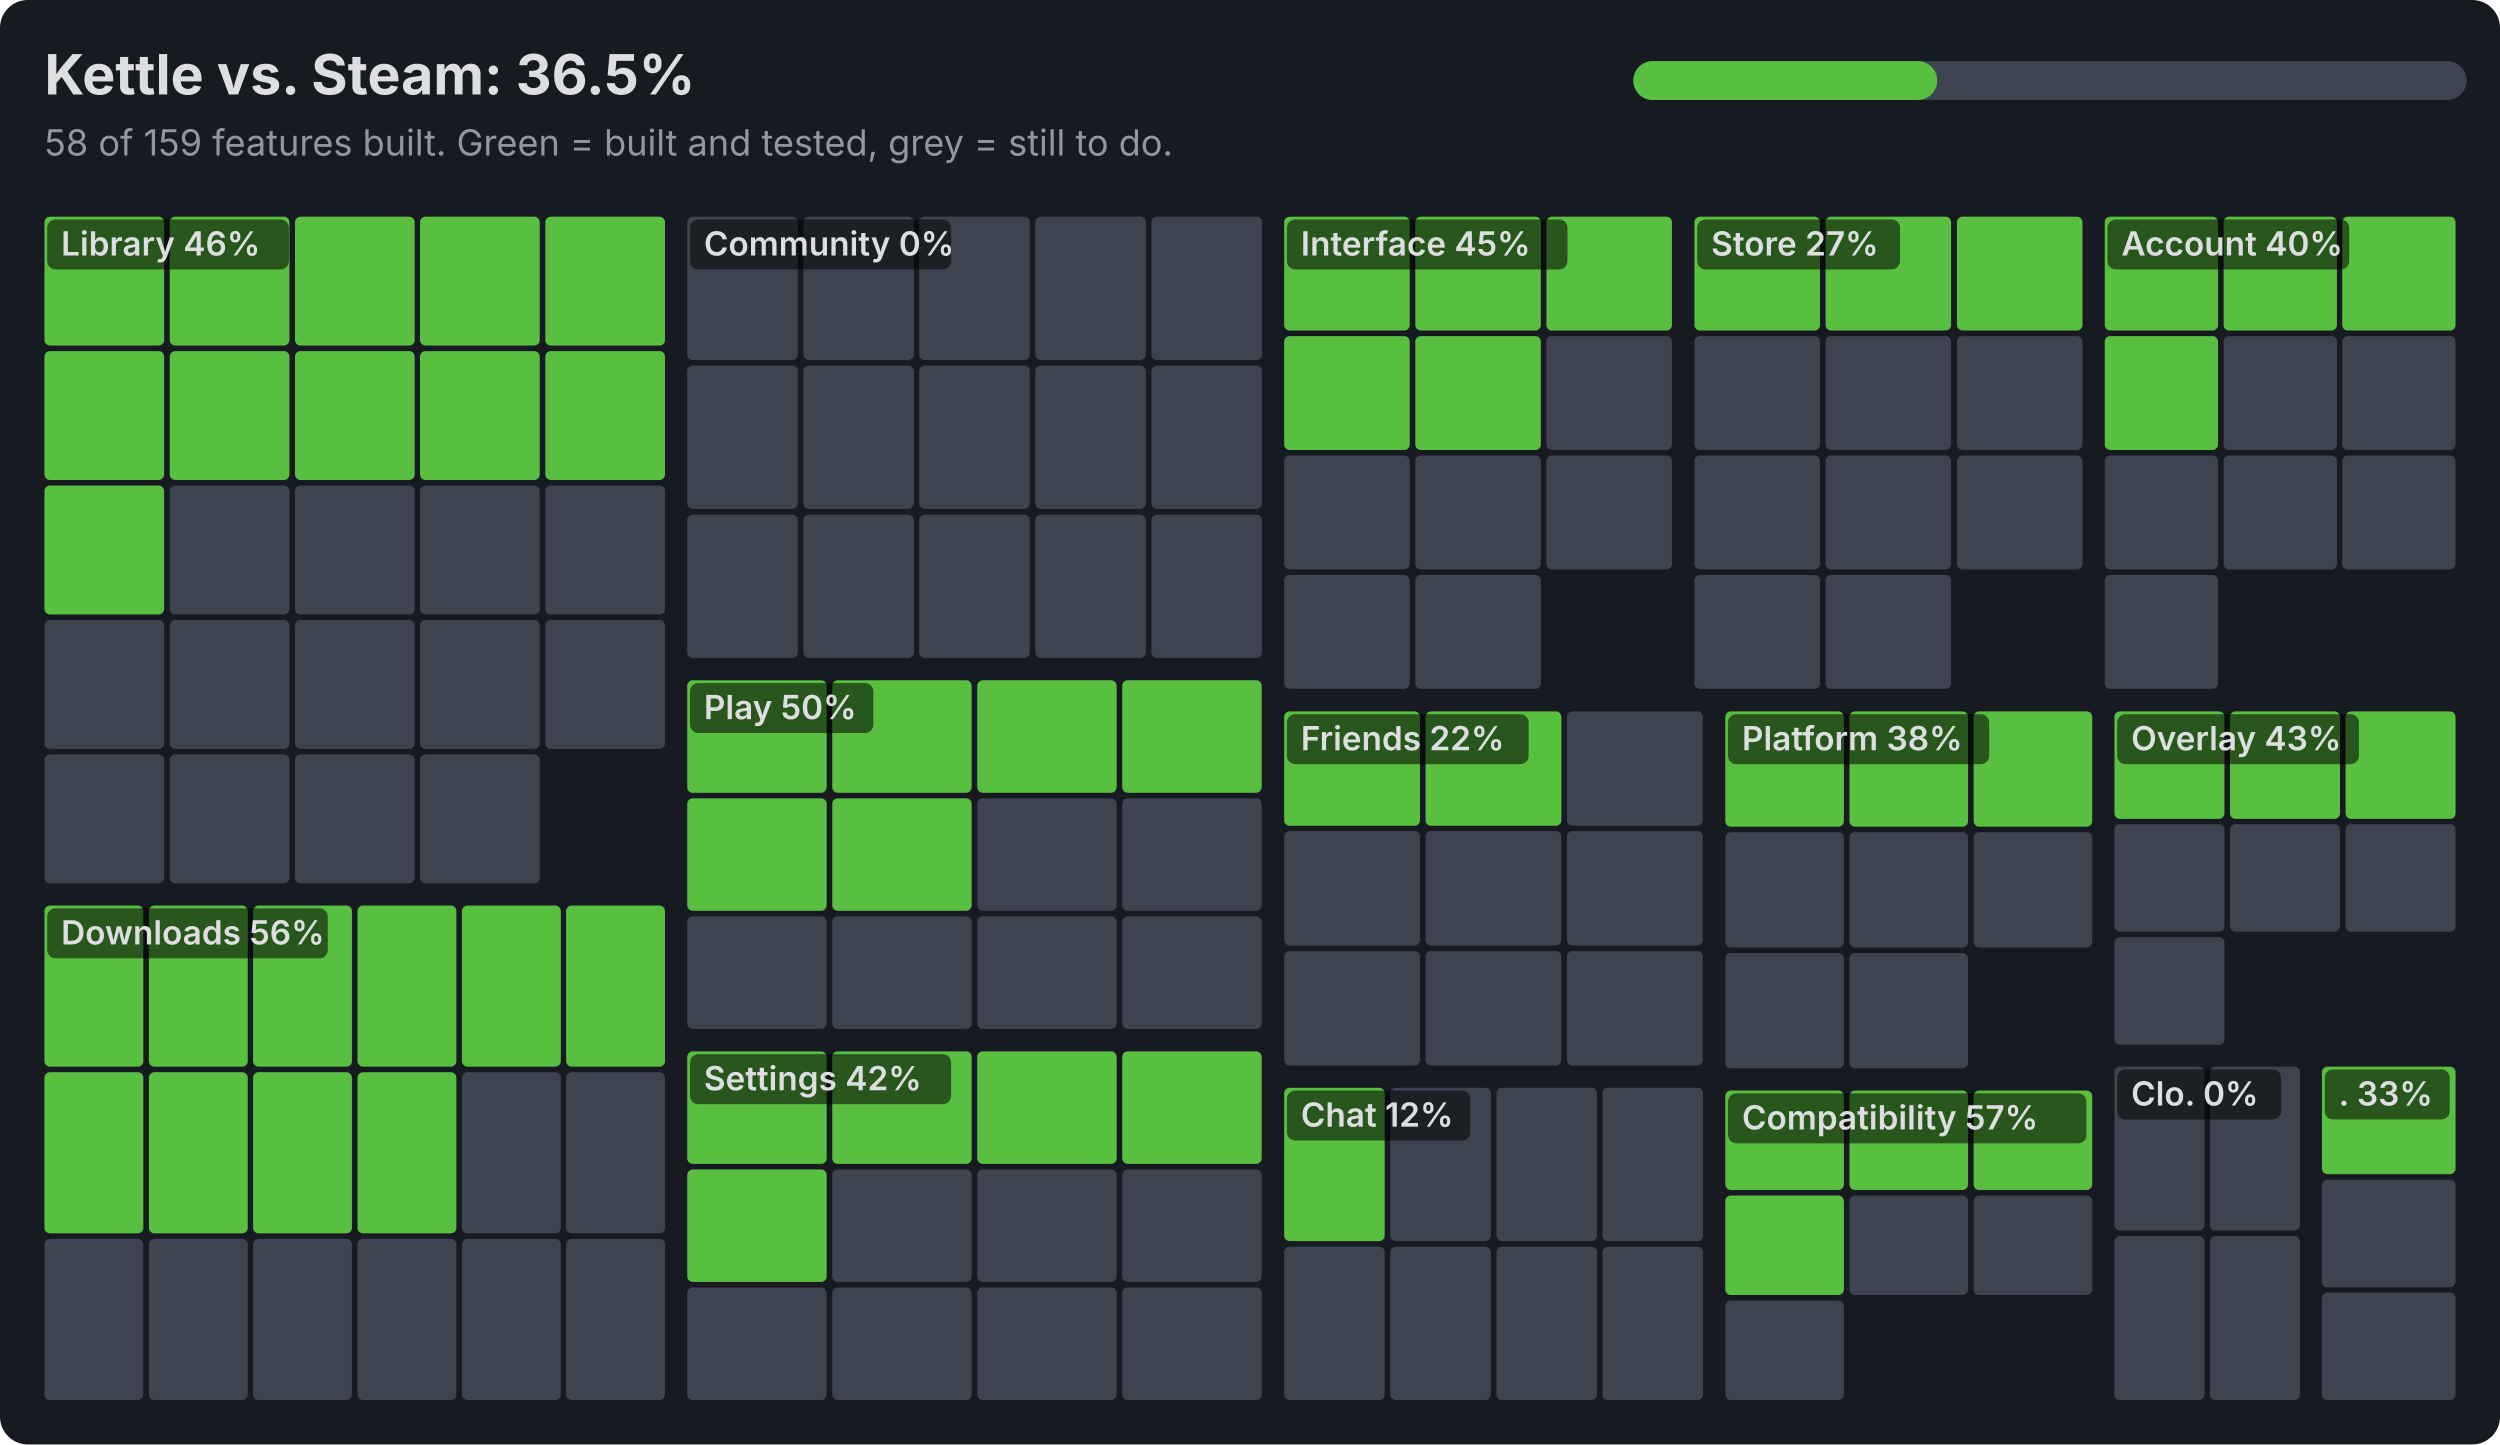
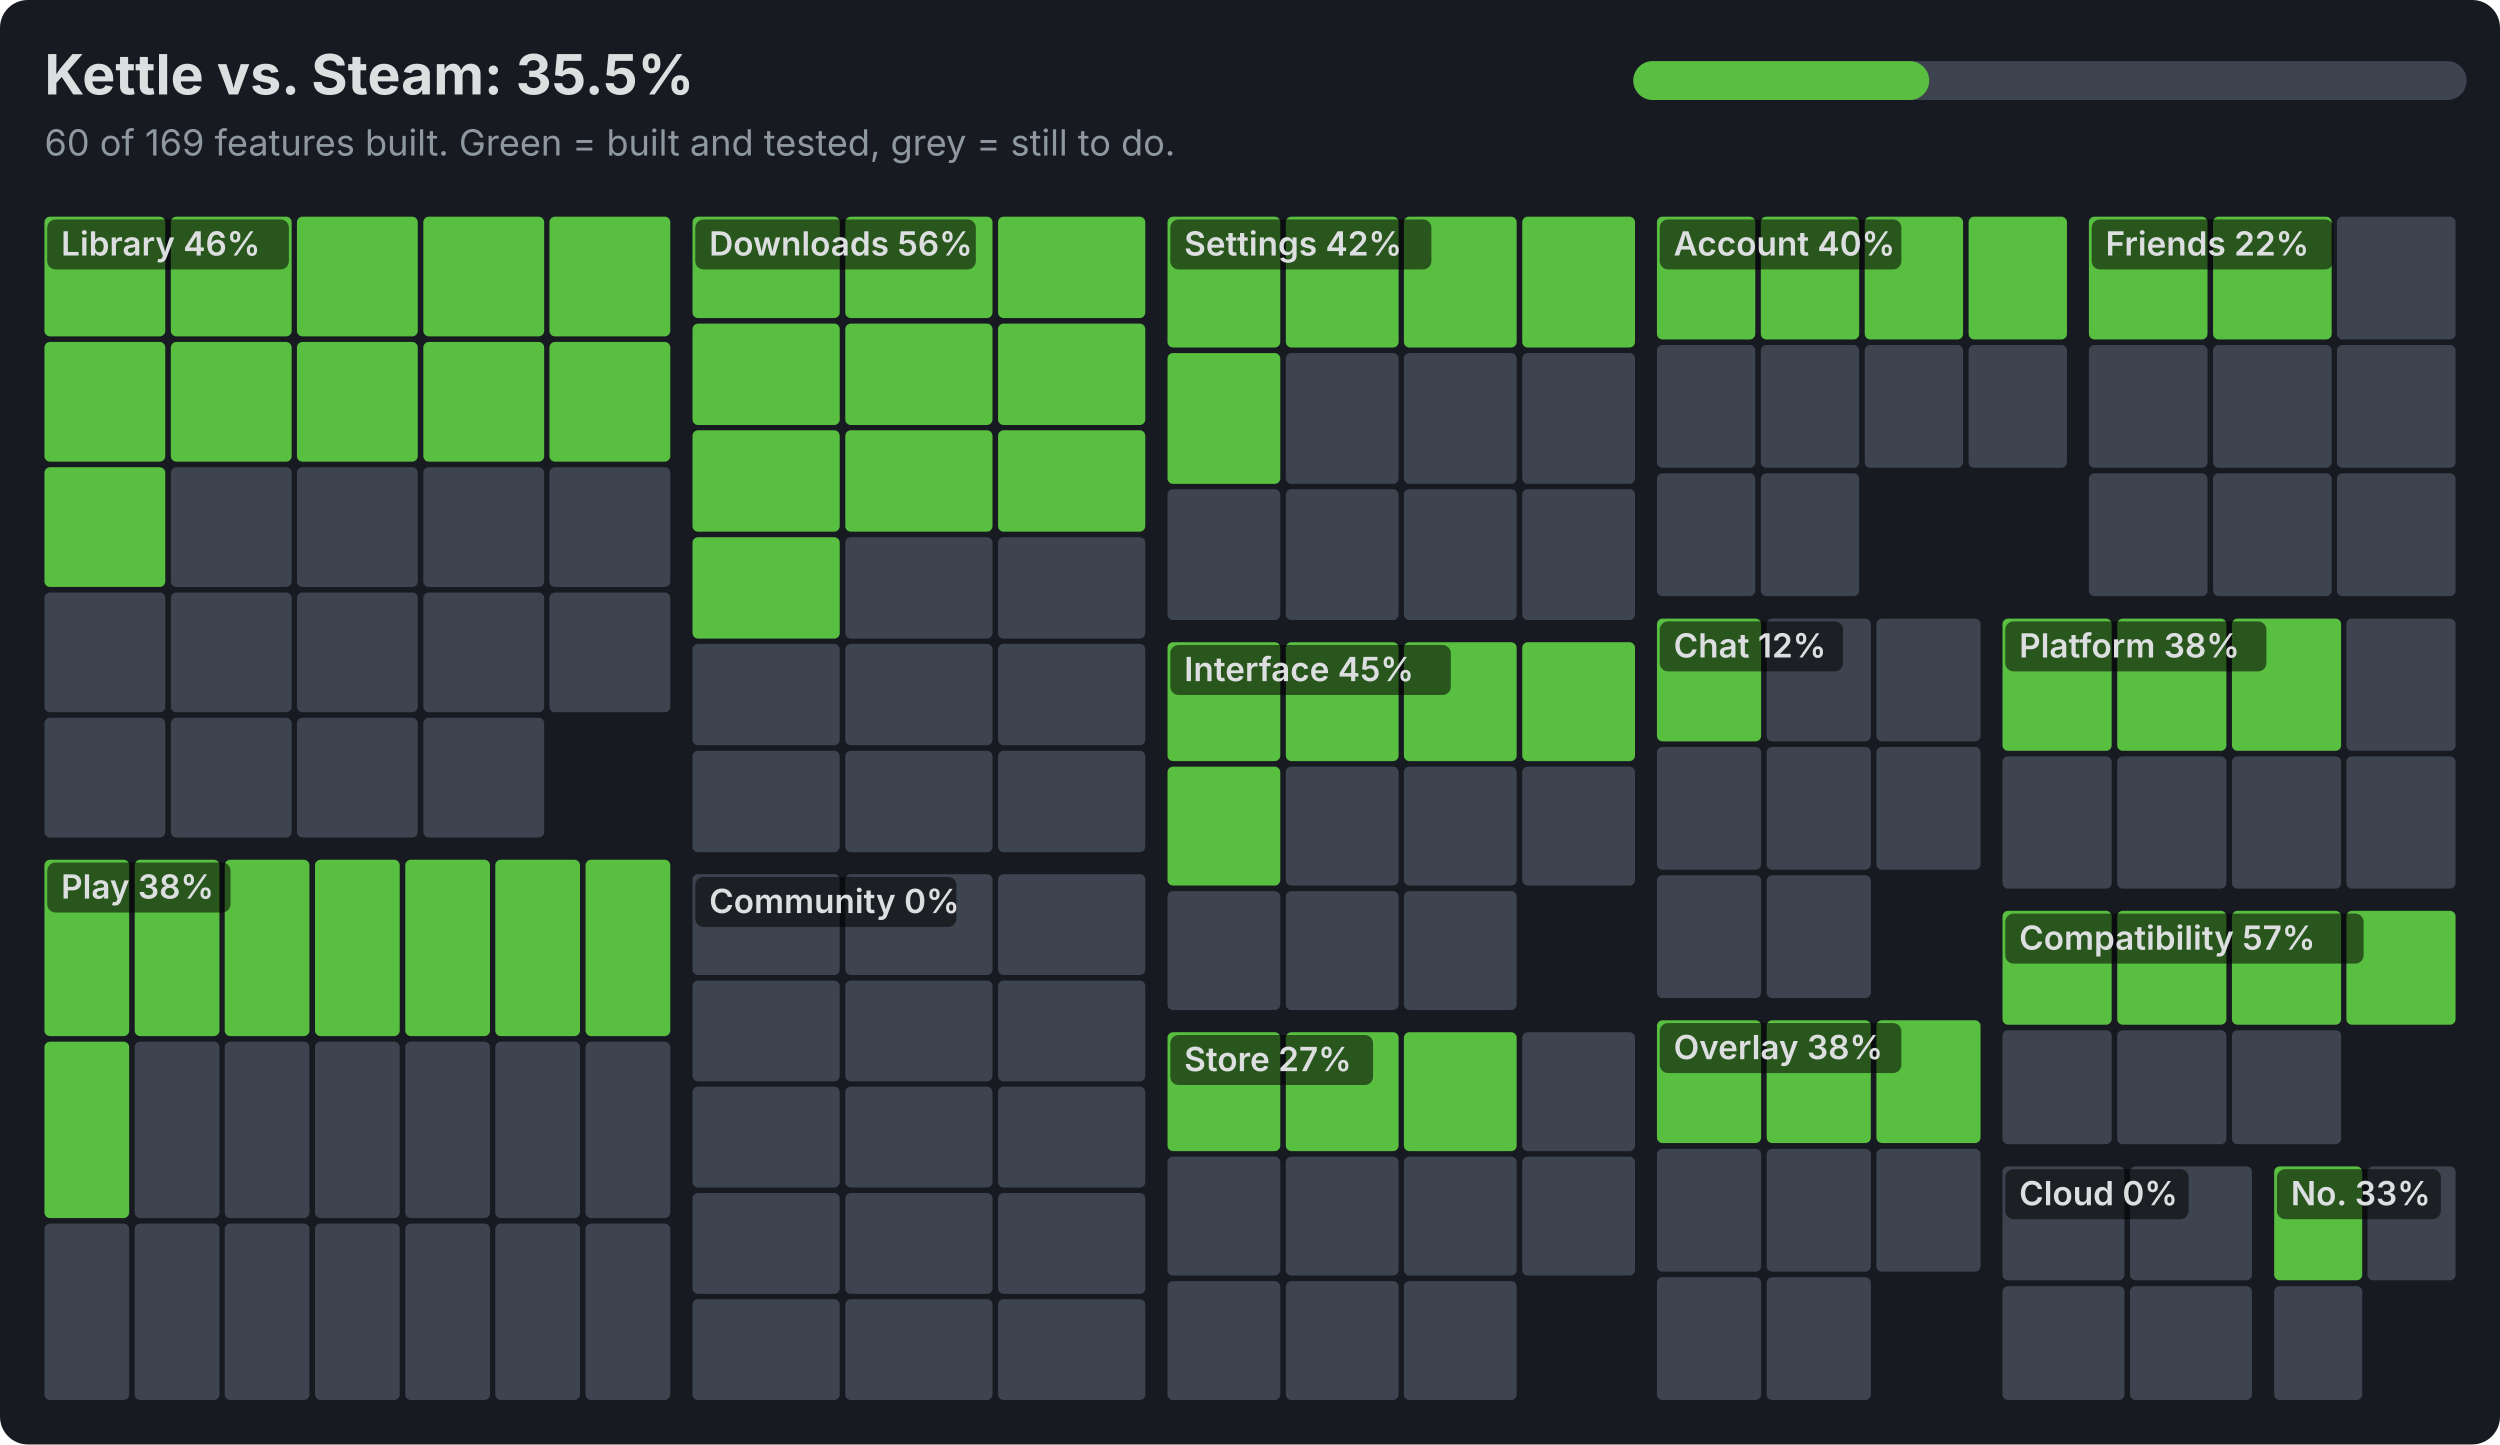
<svg xmlns="http://www.w3.org/2000/svg" width="900" height="520" viewBox="0 0 900 520" font-family="Inter, Segoe UI, sans-serif">
  <rect width="900" height="520" rx="10" fill="#171a21" />
-   <text x="16" y="34" font-size="20" font-weight="700" fill="#dcdedf">Kettle vs. Steam: 36.5%</text>
-   <text x="16" y="56" font-size="13" fill="#8f98a0">58 of 159 features built. Green = built and tested, grey = still to do.</text>
+   <text x="16" y="34" font-size="20" font-weight="700" fill="#dcdedf">Kettle vs. Steam: 35.5%</text>
+   <text x="16" y="56" font-size="13" fill="#8f98a0">60 of 169 features built. Green = built and tested, grey = still to do.</text>
  <rect x="588" y="22" width="300" height="14" rx="7" fill="#3d4450" />
-   <rect x="588" y="22" width="109.4" height="14" rx="7" fill="#59bf40" />
-   <rect x="16.0" y="78.0" width="43.1" height="46.4" rx="2" fill="#59bf40" />
-   <rect x="61.1" y="78.0" width="43.1" height="46.4" rx="2" fill="#59bf40" />
-   <rect x="106.2" y="78.0" width="43.1" height="46.4" rx="2" fill="#59bf40" />
-   <rect x="151.2" y="78.0" width="43.1" height="46.4" rx="2" fill="#59bf40" />
-   <rect x="196.3" y="78.0" width="43.1" height="46.4" rx="2" fill="#59bf40" />
-   <rect x="16.0" y="126.4" width="43.1" height="46.4" rx="2" fill="#59bf40" />
-   <rect x="61.1" y="126.4" width="43.1" height="46.4" rx="2" fill="#59bf40" />
-   <rect x="106.2" y="126.4" width="43.1" height="46.4" rx="2" fill="#59bf40" />
-   <rect x="151.2" y="126.4" width="43.1" height="46.4" rx="2" fill="#59bf40" />
-   <rect x="196.3" y="126.4" width="43.1" height="46.4" rx="2" fill="#59bf40" />
-   <rect x="16.0" y="174.8" width="43.1" height="46.4" rx="2" fill="#59bf40" />
-   <rect x="61.1" y="174.8" width="43.1" height="46.4" rx="2" fill="#3d4450" />
-   <rect x="106.2" y="174.8" width="43.1" height="46.4" rx="2" fill="#3d4450" />
-   <rect x="151.2" y="174.8" width="43.1" height="46.4" rx="2" fill="#3d4450" />
-   <rect x="196.3" y="174.8" width="43.1" height="46.4" rx="2" fill="#3d4450" />
-   <rect x="16.0" y="223.2" width="43.1" height="46.4" rx="2" fill="#3d4450" />
-   <rect x="61.1" y="223.2" width="43.1" height="46.4" rx="2" fill="#3d4450" />
-   <rect x="106.2" y="223.2" width="43.1" height="46.4" rx="2" fill="#3d4450" />
-   <rect x="151.2" y="223.2" width="43.1" height="46.4" rx="2" fill="#3d4450" />
-   <rect x="196.3" y="223.2" width="43.1" height="46.4" rx="2" fill="#3d4450" />
-   <rect x="16.0" y="271.6" width="43.1" height="46.4" rx="2" fill="#3d4450" />
-   <rect x="61.1" y="271.6" width="43.1" height="46.4" rx="2" fill="#3d4450" />
-   <rect x="106.2" y="271.6" width="43.1" height="46.4" rx="2" fill="#3d4450" />
-   <rect x="151.2" y="271.6" width="43.1" height="46.4" rx="2" fill="#3d4450" />
+   <rect x="588" y="22" width="106.5" height="14" rx="7" fill="#59bf40" />
+   <rect x="16.0" y="78.0" width="43.5" height="43.1" rx="2" fill="#59bf40" />
+   <rect x="61.5" y="78.0" width="43.5" height="43.1" rx="2" fill="#59bf40" />
+   <rect x="106.9" y="78.0" width="43.5" height="43.1" rx="2" fill="#59bf40" />
+   <rect x="152.4" y="78.0" width="43.5" height="43.1" rx="2" fill="#59bf40" />
+   <rect x="197.8" y="78.0" width="43.5" height="43.1" rx="2" fill="#59bf40" />
+   <rect x="16.0" y="123.1" width="43.5" height="43.1" rx="2" fill="#59bf40" />
+   <rect x="61.5" y="123.1" width="43.5" height="43.1" rx="2" fill="#59bf40" />
+   <rect x="106.9" y="123.1" width="43.5" height="43.1" rx="2" fill="#59bf40" />
+   <rect x="152.4" y="123.1" width="43.5" height="43.1" rx="2" fill="#59bf40" />
+   <rect x="197.8" y="123.1" width="43.5" height="43.1" rx="2" fill="#59bf40" />
+   <rect x="16.0" y="168.2" width="43.5" height="43.1" rx="2" fill="#59bf40" />
+   <rect x="61.5" y="168.2" width="43.5" height="43.1" rx="2" fill="#3d4450" />
+   <rect x="106.9" y="168.2" width="43.5" height="43.1" rx="2" fill="#3d4450" />
+   <rect x="152.4" y="168.2" width="43.5" height="43.1" rx="2" fill="#3d4450" />
+   <rect x="197.8" y="168.2" width="43.5" height="43.1" rx="2" fill="#3d4450" />
+   <rect x="16.0" y="213.3" width="43.5" height="43.1" rx="2" fill="#3d4450" />
+   <rect x="61.5" y="213.3" width="43.5" height="43.1" rx="2" fill="#3d4450" />
+   <rect x="106.9" y="213.3" width="43.5" height="43.1" rx="2" fill="#3d4450" />
+   <rect x="152.4" y="213.3" width="43.5" height="43.1" rx="2" fill="#3d4450" />
+   <rect x="197.8" y="213.3" width="43.5" height="43.1" rx="2" fill="#3d4450" />
+   <rect x="16.0" y="258.4" width="43.5" height="43.1" rx="2" fill="#3d4450" />
+   <rect x="61.5" y="258.4" width="43.5" height="43.1" rx="2" fill="#3d4450" />
+   <rect x="106.9" y="258.4" width="43.5" height="43.1" rx="2" fill="#3d4450" />
+   <rect x="152.4" y="258.4" width="43.5" height="43.1" rx="2" fill="#3d4450" />
  <rect x="17.0" y="79.0" width="87" height="18" rx="3" fill="#000" fill-opacity="0.55" />
  <text x="22.0" y="92.0" font-size="12" font-weight="600" fill="#dcdedf">Library 46%</text>
-   <rect x="16.0" y="326.0" width="35.6" height="58.0" rx="2" fill="#59bf40" />
-   <rect x="53.6" y="326.0" width="35.6" height="58.0" rx="2" fill="#59bf40" />
-   <rect x="91.1" y="326.0" width="35.6" height="58.0" rx="2" fill="#59bf40" />
-   <rect x="128.7" y="326.0" width="35.6" height="58.0" rx="2" fill="#59bf40" />
-   <rect x="166.3" y="326.0" width="35.6" height="58.0" rx="2" fill="#59bf40" />
-   <rect x="203.8" y="326.0" width="35.6" height="58.0" rx="2" fill="#59bf40" />
-   <rect x="16.0" y="386.0" width="35.6" height="58.0" rx="2" fill="#59bf40" />
-   <rect x="53.6" y="386.0" width="35.6" height="58.0" rx="2" fill="#59bf40" />
-   <rect x="91.1" y="386.0" width="35.6" height="58.0" rx="2" fill="#59bf40" />
-   <rect x="128.7" y="386.0" width="35.6" height="58.0" rx="2" fill="#59bf40" />
-   <rect x="166.3" y="386.0" width="35.6" height="58.0" rx="2" fill="#3d4450" />
-   <rect x="203.8" y="386.0" width="35.6" height="58.0" rx="2" fill="#3d4450" />
-   <rect x="16.0" y="446.0" width="35.6" height="58.0" rx="2" fill="#3d4450" />
-   <rect x="53.6" y="446.0" width="35.6" height="58.0" rx="2" fill="#3d4450" />
-   <rect x="91.1" y="446.0" width="35.6" height="58.0" rx="2" fill="#3d4450" />
-   <rect x="128.7" y="446.0" width="35.6" height="58.0" rx="2" fill="#3d4450" />
-   <rect x="166.3" y="446.0" width="35.6" height="58.0" rx="2" fill="#3d4450" />
-   <rect x="203.8" y="446.0" width="35.6" height="58.0" rx="2" fill="#3d4450" />
-   <rect x="17.0" y="327.0" width="101" height="18" rx="3" fill="#000" fill-opacity="0.55" />
-   <text x="22.0" y="340.0" font-size="12" font-weight="600" fill="#dcdedf">Downloads 56%</text>
-   <rect x="247.4" y="78.0" width="39.8" height="51.6" rx="2" fill="#3d4450" />
-   <rect x="289.2" y="78.0" width="39.8" height="51.6" rx="2" fill="#3d4450" />
-   <rect x="330.9" y="78.0" width="39.8" height="51.6" rx="2" fill="#3d4450" />
-   <rect x="372.7" y="78.0" width="39.8" height="51.6" rx="2" fill="#3d4450" />
-   <rect x="414.5" y="78.0" width="39.8" height="51.6" rx="2" fill="#3d4450" />
-   <rect x="247.4" y="131.6" width="39.8" height="51.6" rx="2" fill="#3d4450" />
-   <rect x="289.2" y="131.6" width="39.8" height="51.6" rx="2" fill="#3d4450" />
-   <rect x="330.9" y="131.6" width="39.8" height="51.6" rx="2" fill="#3d4450" />
-   <rect x="372.7" y="131.6" width="39.8" height="51.6" rx="2" fill="#3d4450" />
-   <rect x="414.5" y="131.6" width="39.8" height="51.6" rx="2" fill="#3d4450" />
-   <rect x="247.4" y="185.3" width="39.8" height="51.6" rx="2" fill="#3d4450" />
-   <rect x="289.2" y="185.3" width="39.8" height="51.6" rx="2" fill="#3d4450" />
-   <rect x="330.9" y="185.3" width="39.8" height="51.6" rx="2" fill="#3d4450" />
-   <rect x="372.7" y="185.3" width="39.8" height="51.6" rx="2" fill="#3d4450" />
-   <rect x="414.5" y="185.3" width="39.8" height="51.6" rx="2" fill="#3d4450" />
-   <rect x="248.4" y="79.0" width="94" height="18" rx="3" fill="#000" fill-opacity="0.55" />
-   <text x="253.4" y="92.0" font-size="12" font-weight="600" fill="#dcdedf">Community 0%</text>
-   <rect x="247.4" y="244.9" width="50.2" height="40.5" rx="2" fill="#59bf40" />
-   <rect x="299.6" y="244.9" width="50.2" height="40.5" rx="2" fill="#59bf40" />
-   <rect x="351.8" y="244.9" width="50.2" height="40.5" rx="2" fill="#59bf40" />
-   <rect x="404.0" y="244.9" width="50.2" height="40.5" rx="2" fill="#59bf40" />
-   <rect x="247.4" y="287.4" width="50.2" height="40.5" rx="2" fill="#59bf40" />
-   <rect x="299.6" y="287.4" width="50.2" height="40.5" rx="2" fill="#59bf40" />
-   <rect x="351.8" y="287.4" width="50.2" height="40.5" rx="2" fill="#3d4450" />
-   <rect x="404.0" y="287.4" width="50.2" height="40.5" rx="2" fill="#3d4450" />
-   <rect x="247.4" y="329.9" width="50.2" height="40.5" rx="2" fill="#3d4450" />
-   <rect x="299.6" y="329.9" width="50.2" height="40.5" rx="2" fill="#3d4450" />
-   <rect x="351.8" y="329.9" width="50.2" height="40.5" rx="2" fill="#3d4450" />
-   <rect x="404.0" y="329.9" width="50.2" height="40.5" rx="2" fill="#3d4450" />
-   <rect x="248.4" y="245.9" width="66" height="18" rx="3" fill="#000" fill-opacity="0.55" />
-   <text x="253.4" y="258.9" font-size="12" font-weight="600" fill="#dcdedf">Play 50%</text>
-   <rect x="247.4" y="378.5" width="50.2" height="40.5" rx="2" fill="#59bf40" />
-   <rect x="299.6" y="378.5" width="50.2" height="40.5" rx="2" fill="#59bf40" />
-   <rect x="351.8" y="378.5" width="50.2" height="40.5" rx="2" fill="#59bf40" />
-   <rect x="404.0" y="378.5" width="50.2" height="40.5" rx="2" fill="#59bf40" />
-   <rect x="247.4" y="421.0" width="50.2" height="40.5" rx="2" fill="#59bf40" />
-   <rect x="299.6" y="421.0" width="50.2" height="40.5" rx="2" fill="#3d4450" />
-   <rect x="351.8" y="421.0" width="50.2" height="40.5" rx="2" fill="#3d4450" />
-   <rect x="404.0" y="421.0" width="50.2" height="40.5" rx="2" fill="#3d4450" />
-   <rect x="247.4" y="463.5" width="50.2" height="40.5" rx="2" fill="#3d4450" />
-   <rect x="299.6" y="463.5" width="50.2" height="40.5" rx="2" fill="#3d4450" />
-   <rect x="351.8" y="463.5" width="50.2" height="40.5" rx="2" fill="#3d4450" />
-   <rect x="404.0" y="463.5" width="50.2" height="40.5" rx="2" fill="#3d4450" />
-   <rect x="248.4" y="379.5" width="94" height="18" rx="3" fill="#000" fill-opacity="0.55" />
-   <text x="253.4" y="392.5" font-size="12" font-weight="600" fill="#dcdedf">Settings 42%</text>
-   <rect x="462.3" y="78.0" width="45.2" height="41.0" rx="2" fill="#59bf40" />
-   <rect x="509.5" y="78.0" width="45.2" height="41.0" rx="2" fill="#59bf40" />
-   <rect x="556.7" y="78.0" width="45.2" height="41.0" rx="2" fill="#59bf40" />
-   <rect x="462.3" y="121.0" width="45.2" height="41.0" rx="2" fill="#59bf40" />
-   <rect x="509.5" y="121.0" width="45.2" height="41.0" rx="2" fill="#59bf40" />
-   <rect x="556.7" y="121.0" width="45.2" height="41.0" rx="2" fill="#3d4450" />
-   <rect x="462.3" y="164.0" width="45.2" height="41.0" rx="2" fill="#3d4450" />
-   <rect x="509.5" y="164.0" width="45.2" height="41.0" rx="2" fill="#3d4450" />
-   <rect x="556.7" y="164.0" width="45.2" height="41.0" rx="2" fill="#3d4450" />
-   <rect x="462.3" y="207.0" width="45.2" height="41.0" rx="2" fill="#3d4450" />
-   <rect x="509.5" y="207.0" width="45.2" height="41.0" rx="2" fill="#3d4450" />
-   <rect x="463.3" y="79.0" width="101" height="18" rx="3" fill="#000" fill-opacity="0.55" />
-   <text x="468.3" y="92.0" font-size="12" font-weight="600" fill="#dcdedf">Interface 45%</text>
-   <rect x="610.0" y="78.0" width="45.2" height="41.0" rx="2" fill="#59bf40" />
-   <rect x="657.2" y="78.0" width="45.2" height="41.0" rx="2" fill="#59bf40" />
-   <rect x="704.5" y="78.0" width="45.2" height="41.0" rx="2" fill="#59bf40" />
-   <rect x="610.0" y="121.0" width="45.2" height="41.0" rx="2" fill="#3d4450" />
-   <rect x="657.2" y="121.0" width="45.2" height="41.0" rx="2" fill="#3d4450" />
-   <rect x="704.5" y="121.0" width="45.2" height="41.0" rx="2" fill="#3d4450" />
-   <rect x="610.0" y="164.0" width="45.2" height="41.0" rx="2" fill="#3d4450" />
-   <rect x="657.2" y="164.0" width="45.2" height="41.0" rx="2" fill="#3d4450" />
-   <rect x="704.5" y="164.0" width="45.2" height="41.0" rx="2" fill="#3d4450" />
-   <rect x="610.0" y="207.0" width="45.2" height="41.0" rx="2" fill="#3d4450" />
-   <rect x="657.2" y="207.0" width="45.2" height="41.0" rx="2" fill="#3d4450" />
-   <rect x="611.0" y="79.0" width="73" height="18" rx="3" fill="#000" fill-opacity="0.55" />
-   <text x="616.0" y="92.0" font-size="12" font-weight="600" fill="#dcdedf">Store 27%</text>
-   <rect x="757.7" y="78.0" width="40.8" height="41.0" rx="2" fill="#59bf40" />
-   <rect x="800.5" y="78.0" width="40.8" height="41.0" rx="2" fill="#59bf40" />
-   <rect x="843.2" y="78.0" width="40.8" height="41.0" rx="2" fill="#59bf40" />
-   <rect x="757.7" y="121.0" width="40.8" height="41.0" rx="2" fill="#59bf40" />
-   <rect x="800.5" y="121.0" width="40.8" height="41.0" rx="2" fill="#3d4450" />
-   <rect x="843.2" y="121.0" width="40.8" height="41.0" rx="2" fill="#3d4450" />
-   <rect x="757.7" y="164.0" width="40.8" height="41.0" rx="2" fill="#3d4450" />
-   <rect x="800.5" y="164.0" width="40.8" height="41.0" rx="2" fill="#3d4450" />
-   <rect x="843.2" y="164.0" width="40.8" height="41.0" rx="2" fill="#3d4450" />
-   <rect x="757.7" y="207.0" width="40.8" height="41.0" rx="2" fill="#3d4450" />
-   <rect x="758.7" y="79.0" width="87" height="18" rx="3" fill="#000" fill-opacity="0.55" />
-   <text x="763.7" y="92.0" font-size="12" font-weight="600" fill="#dcdedf">Account 40%</text>
-   <rect x="462.3" y="256.1" width="48.9" height="41.2" rx="2" fill="#59bf40" />
-   <rect x="513.2" y="256.1" width="48.9" height="41.2" rx="2" fill="#59bf40" />
-   <rect x="564.1" y="256.1" width="48.9" height="41.2" rx="2" fill="#3d4450" />
-   <rect x="462.3" y="299.2" width="48.9" height="41.2" rx="2" fill="#3d4450" />
-   <rect x="513.2" y="299.2" width="48.9" height="41.2" rx="2" fill="#3d4450" />
-   <rect x="564.1" y="299.2" width="48.9" height="41.2" rx="2" fill="#3d4450" />
-   <rect x="462.3" y="342.4" width="48.9" height="41.2" rx="2" fill="#3d4450" />
-   <rect x="513.2" y="342.4" width="48.9" height="41.2" rx="2" fill="#3d4450" />
-   <rect x="564.1" y="342.4" width="48.9" height="41.2" rx="2" fill="#3d4450" />
-   <rect x="463.3" y="257.1" width="87" height="18" rx="3" fill="#000" fill-opacity="0.55" />
-   <text x="468.3" y="270.1" font-size="12" font-weight="600" fill="#dcdedf">Friends 22%</text>
-   <rect x="462.3" y="391.6" width="36.2" height="55.2" rx="2" fill="#59bf40" />
-   <rect x="500.5" y="391.6" width="36.2" height="55.2" rx="2" fill="#3d4450" />
-   <rect x="538.7" y="391.6" width="36.2" height="55.2" rx="2" fill="#3d4450" />
-   <rect x="576.9" y="391.6" width="36.2" height="55.2" rx="2" fill="#3d4450" />
-   <rect x="462.3" y="448.8" width="36.2" height="55.2" rx="2" fill="#3d4450" />
-   <rect x="500.5" y="448.8" width="36.2" height="55.2" rx="2" fill="#3d4450" />
-   <rect x="538.7" y="448.8" width="36.2" height="55.2" rx="2" fill="#3d4450" />
-   <rect x="576.9" y="448.8" width="36.2" height="55.2" rx="2" fill="#3d4450" />
-   <rect x="463.3" y="392.6" width="66" height="18" rx="3" fill="#000" fill-opacity="0.55" />
-   <text x="468.3" y="405.6" font-size="12" font-weight="600" fill="#dcdedf">Chat 12%</text>
-   <rect x="621.1" y="256.1" width="42.7" height="41.5" rx="2" fill="#59bf40" />
-   <rect x="665.8" y="256.1" width="42.7" height="41.5" rx="2" fill="#59bf40" />
-   <rect x="710.5" y="256.1" width="42.7" height="41.5" rx="2" fill="#59bf40" />
-   <rect x="621.1" y="299.6" width="42.7" height="41.5" rx="2" fill="#3d4450" />
-   <rect x="665.8" y="299.6" width="42.7" height="41.5" rx="2" fill="#3d4450" />
-   <rect x="710.5" y="299.6" width="42.7" height="41.5" rx="2" fill="#3d4450" />
-   <rect x="621.1" y="343.1" width="42.7" height="41.5" rx="2" fill="#3d4450" />
-   <rect x="665.8" y="343.1" width="42.7" height="41.5" rx="2" fill="#3d4450" />
-   <rect x="622.1" y="257.1" width="94" height="18" rx="3" fill="#000" fill-opacity="0.55" />
-   <text x="627.1" y="270.1" font-size="12" font-weight="600" fill="#dcdedf">Platform 38%</text>
-   <rect x="621.1" y="392.6" width="42.7" height="35.8" rx="2" fill="#59bf40" />
-   <rect x="665.8" y="392.6" width="42.7" height="35.8" rx="2" fill="#59bf40" />
-   <rect x="710.5" y="392.6" width="42.7" height="35.8" rx="2" fill="#59bf40" />
-   <rect x="621.1" y="430.4" width="42.7" height="35.8" rx="2" fill="#59bf40" />
-   <rect x="665.8" y="430.4" width="42.7" height="35.8" rx="2" fill="#3d4450" />
-   <rect x="710.5" y="430.4" width="42.7" height="35.8" rx="2" fill="#3d4450" />
-   <rect x="621.1" y="468.2" width="42.7" height="35.8" rx="2" fill="#3d4450" />
-   <rect x="622.1" y="393.6" width="129" height="18" rx="3" fill="#000" fill-opacity="0.55" />
-   <text x="627.1" y="406.6" font-size="12" font-weight="600" fill="#dcdedf">Compatibility 57%</text>
-   <rect x="761.2" y="256.1" width="39.6" height="38.7" rx="2" fill="#59bf40" />
-   <rect x="802.8" y="256.1" width="39.6" height="38.7" rx="2" fill="#59bf40" />
-   <rect x="844.4" y="256.1" width="39.6" height="38.7" rx="2" fill="#59bf40" />
-   <rect x="761.2" y="296.7" width="39.6" height="38.7" rx="2" fill="#3d4450" />
-   <rect x="802.8" y="296.7" width="39.6" height="38.7" rx="2" fill="#3d4450" />
-   <rect x="844.4" y="296.7" width="39.6" height="38.7" rx="2" fill="#3d4450" />
-   <rect x="761.2" y="337.4" width="39.6" height="38.7" rx="2" fill="#3d4450" />
-   <rect x="762.2" y="257.1" width="87" height="18" rx="3" fill="#000" fill-opacity="0.55" />
-   <text x="767.2" y="270.1" font-size="12" font-weight="600" fill="#dcdedf">Overlay 43%</text>
-   <rect x="761.2" y="384.0" width="32.4" height="59.0" rx="2" fill="#3d4450" />
-   <rect x="795.6" y="384.0" width="32.4" height="59.0" rx="2" fill="#3d4450" />
-   <rect x="761.2" y="445.0" width="32.4" height="59.0" rx="2" fill="#3d4450" />
-   <rect x="795.6" y="445.0" width="32.4" height="59.0" rx="2" fill="#3d4450" />
-   <rect x="762.2" y="385.0" width="59" height="18" rx="3" fill="#000" fill-opacity="0.55" />
-   <text x="767.2" y="398.0" font-size="12" font-weight="600" fill="#dcdedf">Clo. 0%</text>
-   <rect x="835.9" y="384.0" width="48.1" height="38.7" rx="2" fill="#59bf40" />
-   <rect x="835.9" y="424.7" width="48.1" height="38.7" rx="2" fill="#3d4450" />
-   <rect x="835.9" y="465.3" width="48.1" height="38.7" rx="2" fill="#3d4450" />
-   <rect x="836.9" y="385.0" width="45" height="18" rx="3" fill="#000" fill-opacity="0.55" />
-   <text x="841.9" y="398.0" font-size="12" font-weight="600" fill="#dcdedf">. 33%</text>
+   <rect x="16.0" y="309.5" width="30.5" height="63.5" rx="2" fill="#59bf40" />
+   <rect x="48.5" y="309.5" width="30.5" height="63.5" rx="2" fill="#59bf40" />
+   <rect x="80.9" y="309.5" width="30.5" height="63.5" rx="2" fill="#59bf40" />
+   <rect x="113.4" y="309.5" width="30.5" height="63.5" rx="2" fill="#59bf40" />
+   <rect x="145.9" y="309.5" width="30.5" height="63.5" rx="2" fill="#59bf40" />
+   <rect x="178.3" y="309.5" width="30.5" height="63.5" rx="2" fill="#59bf40" />
+   <rect x="210.8" y="309.5" width="30.5" height="63.5" rx="2" fill="#59bf40" />
+   <rect x="16.0" y="375.0" width="30.5" height="63.5" rx="2" fill="#59bf40" />
+   <rect x="48.5" y="375.0" width="30.5" height="63.5" rx="2" fill="#3d4450" />
+   <rect x="80.9" y="375.0" width="30.5" height="63.5" rx="2" fill="#3d4450" />
+   <rect x="113.4" y="375.0" width="30.5" height="63.5" rx="2" fill="#3d4450" />
+   <rect x="145.9" y="375.0" width="30.5" height="63.5" rx="2" fill="#3d4450" />
+   <rect x="178.3" y="375.0" width="30.5" height="63.5" rx="2" fill="#3d4450" />
+   <rect x="210.8" y="375.0" width="30.5" height="63.5" rx="2" fill="#3d4450" />
+   <rect x="16.0" y="440.5" width="30.5" height="63.5" rx="2" fill="#3d4450" />
+   <rect x="48.5" y="440.5" width="30.5" height="63.5" rx="2" fill="#3d4450" />
+   <rect x="80.9" y="440.5" width="30.5" height="63.5" rx="2" fill="#3d4450" />
+   <rect x="113.4" y="440.5" width="30.5" height="63.5" rx="2" fill="#3d4450" />
+   <rect x="145.9" y="440.5" width="30.5" height="63.5" rx="2" fill="#3d4450" />
+   <rect x="178.3" y="440.5" width="30.5" height="63.5" rx="2" fill="#3d4450" />
+   <rect x="210.8" y="440.5" width="30.5" height="63.5" rx="2" fill="#3d4450" />
+   <rect x="17.0" y="310.5" width="66" height="18" rx="3" fill="#000" fill-opacity="0.55" />
+   <text x="22.0" y="323.5" font-size="12" font-weight="600" fill="#dcdedf">Play 38%</text>
+   <rect x="249.3" y="78.0" width="53.0" height="36.5" rx="2" fill="#59bf40" />
+   <rect x="304.3" y="78.0" width="53.0" height="36.5" rx="2" fill="#59bf40" />
+   <rect x="359.3" y="78.0" width="53.0" height="36.5" rx="2" fill="#59bf40" />
+   <rect x="249.3" y="116.5" width="53.0" height="36.5" rx="2" fill="#59bf40" />
+   <rect x="304.3" y="116.5" width="53.0" height="36.5" rx="2" fill="#59bf40" />
+   <rect x="359.3" y="116.5" width="53.0" height="36.5" rx="2" fill="#59bf40" />
+   <rect x="249.3" y="154.9" width="53.0" height="36.5" rx="2" fill="#59bf40" />
+   <rect x="304.3" y="154.9" width="53.0" height="36.5" rx="2" fill="#59bf40" />
+   <rect x="359.3" y="154.9" width="53.0" height="36.5" rx="2" fill="#59bf40" />
+   <rect x="249.3" y="193.4" width="53.0" height="36.5" rx="2" fill="#59bf40" />
+   <rect x="304.3" y="193.4" width="53.0" height="36.5" rx="2" fill="#3d4450" />
+   <rect x="359.3" y="193.4" width="53.0" height="36.5" rx="2" fill="#3d4450" />
+   <rect x="249.3" y="231.8" width="53.0" height="36.5" rx="2" fill="#3d4450" />
+   <rect x="304.3" y="231.8" width="53.0" height="36.5" rx="2" fill="#3d4450" />
+   <rect x="359.3" y="231.8" width="53.0" height="36.5" rx="2" fill="#3d4450" />
+   <rect x="249.3" y="270.3" width="53.0" height="36.5" rx="2" fill="#3d4450" />
+   <rect x="304.3" y="270.3" width="53.0" height="36.5" rx="2" fill="#3d4450" />
+   <rect x="359.3" y="270.3" width="53.0" height="36.5" rx="2" fill="#3d4450" />
+   <rect x="250.3" y="79.0" width="101" height="18" rx="3" fill="#000" fill-opacity="0.55" />
+   <text x="255.3" y="92.0" font-size="12" font-weight="600" fill="#dcdedf">Downloads 56%</text>
+   <rect x="249.3" y="314.7" width="53.0" height="36.3" rx="2" fill="#3d4450" />
+   <rect x="304.3" y="314.7" width="53.0" height="36.3" rx="2" fill="#3d4450" />
+   <rect x="359.3" y="314.7" width="53.0" height="36.3" rx="2" fill="#3d4450" />
+   <rect x="249.3" y="353.0" width="53.0" height="36.3" rx="2" fill="#3d4450" />
+   <rect x="304.3" y="353.0" width="53.0" height="36.3" rx="2" fill="#3d4450" />
+   <rect x="359.3" y="353.0" width="53.0" height="36.3" rx="2" fill="#3d4450" />
+   <rect x="249.3" y="391.2" width="53.0" height="36.3" rx="2" fill="#3d4450" />
+   <rect x="304.3" y="391.2" width="53.0" height="36.3" rx="2" fill="#3d4450" />
+   <rect x="359.3" y="391.2" width="53.0" height="36.3" rx="2" fill="#3d4450" />
+   <rect x="249.3" y="429.5" width="53.0" height="36.3" rx="2" fill="#3d4450" />
+   <rect x="304.3" y="429.5" width="53.0" height="36.3" rx="2" fill="#3d4450" />
+   <rect x="359.3" y="429.5" width="53.0" height="36.3" rx="2" fill="#3d4450" />
+   <rect x="249.3" y="467.7" width="53.0" height="36.3" rx="2" fill="#3d4450" />
+   <rect x="304.3" y="467.7" width="53.0" height="36.3" rx="2" fill="#3d4450" />
+   <rect x="359.3" y="467.7" width="53.0" height="36.3" rx="2" fill="#3d4450" />
+   <rect x="250.3" y="315.7" width="94" height="18" rx="3" fill="#000" fill-opacity="0.55" />
+   <text x="255.3" y="328.7" font-size="12" font-weight="600" fill="#dcdedf">Community 0%</text>
+   <rect x="420.3" y="78.0" width="40.6" height="47.1" rx="2" fill="#59bf40" />
+   <rect x="462.9" y="78.0" width="40.6" height="47.1" rx="2" fill="#59bf40" />
+   <rect x="505.4" y="78.0" width="40.6" height="47.1" rx="2" fill="#59bf40" />
+   <rect x="548.0" y="78.0" width="40.6" height="47.1" rx="2" fill="#59bf40" />
+   <rect x="420.3" y="127.1" width="40.6" height="47.1" rx="2" fill="#59bf40" />
+   <rect x="462.9" y="127.1" width="40.6" height="47.1" rx="2" fill="#3d4450" />
+   <rect x="505.4" y="127.1" width="40.6" height="47.1" rx="2" fill="#3d4450" />
+   <rect x="548.0" y="127.1" width="40.6" height="47.1" rx="2" fill="#3d4450" />
+   <rect x="420.3" y="176.1" width="40.6" height="47.1" rx="2" fill="#3d4450" />
+   <rect x="462.9" y="176.1" width="40.6" height="47.1" rx="2" fill="#3d4450" />
+   <rect x="505.4" y="176.1" width="40.6" height="47.1" rx="2" fill="#3d4450" />
+   <rect x="548.0" y="176.1" width="40.6" height="47.1" rx="2" fill="#3d4450" />
+   <rect x="421.3" y="79.0" width="94" height="18" rx="3" fill="#000" fill-opacity="0.55" />
+   <text x="426.3" y="92.0" font-size="12" font-weight="600" fill="#dcdedf">Settings 42%</text>
+   <rect x="420.3" y="231.2" width="40.6" height="42.8" rx="2" fill="#59bf40" />
+   <rect x="462.9" y="231.2" width="40.6" height="42.8" rx="2" fill="#59bf40" />
+   <rect x="505.4" y="231.2" width="40.6" height="42.8" rx="2" fill="#59bf40" />
+   <rect x="548.0" y="231.2" width="40.6" height="42.8" rx="2" fill="#59bf40" />
+   <rect x="420.3" y="276.0" width="40.6" height="42.8" rx="2" fill="#59bf40" />
+   <rect x="462.9" y="276.0" width="40.6" height="42.8" rx="2" fill="#3d4450" />
+   <rect x="505.4" y="276.0" width="40.6" height="42.8" rx="2" fill="#3d4450" />
+   <rect x="548.0" y="276.0" width="40.6" height="42.8" rx="2" fill="#3d4450" />
+   <rect x="420.3" y="320.8" width="40.6" height="42.8" rx="2" fill="#3d4450" />
+   <rect x="462.9" y="320.8" width="40.6" height="42.8" rx="2" fill="#3d4450" />
+   <rect x="505.4" y="320.8" width="40.6" height="42.8" rx="2" fill="#3d4450" />
+   <rect x="421.3" y="232.2" width="101" height="18" rx="3" fill="#000" fill-opacity="0.55" />
+   <text x="426.3" y="245.2" font-size="12" font-weight="600" fill="#dcdedf">Interface 45%</text>
+   <rect x="420.3" y="371.6" width="40.6" height="42.8" rx="2" fill="#59bf40" />
+   <rect x="462.9" y="371.6" width="40.6" height="42.8" rx="2" fill="#59bf40" />
+   <rect x="505.4" y="371.6" width="40.6" height="42.8" rx="2" fill="#59bf40" />
+   <rect x="548.0" y="371.6" width="40.6" height="42.8" rx="2" fill="#3d4450" />
+   <rect x="420.3" y="416.4" width="40.6" height="42.8" rx="2" fill="#3d4450" />
+   <rect x="462.9" y="416.4" width="40.6" height="42.8" rx="2" fill="#3d4450" />
+   <rect x="505.4" y="416.4" width="40.6" height="42.8" rx="2" fill="#3d4450" />
+   <rect x="548.0" y="416.4" width="40.6" height="42.8" rx="2" fill="#3d4450" />
+   <rect x="420.3" y="461.2" width="40.6" height="42.8" rx="2" fill="#3d4450" />
+   <rect x="462.9" y="461.2" width="40.6" height="42.8" rx="2" fill="#3d4450" />
+   <rect x="505.4" y="461.2" width="40.6" height="42.8" rx="2" fill="#3d4450" />
+   <rect x="421.3" y="372.6" width="73" height="18" rx="3" fill="#000" fill-opacity="0.55" />
+   <text x="426.3" y="385.6" font-size="12" font-weight="600" fill="#dcdedf">Store 27%</text>
+   <rect x="596.5" y="78.0" width="35.4" height="44.2" rx="2" fill="#59bf40" />
+   <rect x="633.9" y="78.0" width="35.4" height="44.2" rx="2" fill="#59bf40" />
+   <rect x="671.3" y="78.0" width="35.4" height="44.2" rx="2" fill="#59bf40" />
+   <rect x="708.7" y="78.0" width="35.4" height="44.2" rx="2" fill="#59bf40" />
+   <rect x="596.5" y="124.2" width="35.4" height="44.2" rx="2" fill="#3d4450" />
+   <rect x="633.9" y="124.2" width="35.4" height="44.2" rx="2" fill="#3d4450" />
+   <rect x="671.3" y="124.2" width="35.4" height="44.2" rx="2" fill="#3d4450" />
+   <rect x="708.7" y="124.2" width="35.4" height="44.2" rx="2" fill="#3d4450" />
+   <rect x="596.5" y="170.4" width="35.4" height="44.2" rx="2" fill="#3d4450" />
+   <rect x="633.9" y="170.4" width="35.4" height="44.2" rx="2" fill="#3d4450" />
+   <rect x="597.5" y="79.0" width="87" height="18" rx="3" fill="#000" fill-opacity="0.55" />
+   <text x="602.5" y="92.0" font-size="12" font-weight="600" fill="#dcdedf">Account 40%</text>
+   <rect x="752.0" y="78.0" width="42.7" height="44.2" rx="2" fill="#59bf40" />
+   <rect x="796.7" y="78.0" width="42.7" height="44.2" rx="2" fill="#59bf40" />
+   <rect x="841.3" y="78.0" width="42.7" height="44.2" rx="2" fill="#3d4450" />
+   <rect x="752.0" y="124.2" width="42.7" height="44.2" rx="2" fill="#3d4450" />
+   <rect x="796.7" y="124.2" width="42.7" height="44.2" rx="2" fill="#3d4450" />
+   <rect x="841.3" y="124.2" width="42.7" height="44.2" rx="2" fill="#3d4450" />
+   <rect x="752.0" y="170.4" width="42.7" height="44.2" rx="2" fill="#3d4450" />
+   <rect x="796.7" y="170.4" width="42.7" height="44.2" rx="2" fill="#3d4450" />
+   <rect x="841.3" y="170.4" width="42.7" height="44.2" rx="2" fill="#3d4450" />
+   <rect x="753.0" y="79.0" width="87" height="18" rx="3" fill="#000" fill-opacity="0.55" />
+   <text x="758.0" y="92.0" font-size="12" font-weight="600" fill="#dcdedf">Friends 22%</text>
+   <rect x="596.5" y="222.7" width="37.5" height="44.2" rx="2" fill="#59bf40" />
+   <rect x="636.0" y="222.7" width="37.5" height="44.2" rx="2" fill="#3d4450" />
+   <rect x="675.5" y="222.7" width="37.5" height="44.2" rx="2" fill="#3d4450" />
+   <rect x="596.5" y="268.9" width="37.5" height="44.2" rx="2" fill="#3d4450" />
+   <rect x="636.0" y="268.9" width="37.5" height="44.2" rx="2" fill="#3d4450" />
+   <rect x="675.5" y="268.9" width="37.5" height="44.2" rx="2" fill="#3d4450" />
+   <rect x="596.5" y="315.1" width="37.5" height="44.2" rx="2" fill="#3d4450" />
+   <rect x="636.0" y="315.1" width="37.5" height="44.2" rx="2" fill="#3d4450" />
+   <rect x="597.5" y="223.7" width="66" height="18" rx="3" fill="#000" fill-opacity="0.55" />
+   <text x="602.5" y="236.7" font-size="12" font-weight="600" fill="#dcdedf">Chat 12%</text>
+   <rect x="596.5" y="367.3" width="37.5" height="44.2" rx="2" fill="#59bf40" />
+   <rect x="636.0" y="367.3" width="37.5" height="44.2" rx="2" fill="#59bf40" />
+   <rect x="675.5" y="367.3" width="37.5" height="44.2" rx="2" fill="#59bf40" />
+   <rect x="596.5" y="413.6" width="37.5" height="44.2" rx="2" fill="#3d4450" />
+   <rect x="636.0" y="413.6" width="37.5" height="44.2" rx="2" fill="#3d4450" />
+   <rect x="675.5" y="413.6" width="37.5" height="44.2" rx="2" fill="#3d4450" />
+   <rect x="596.5" y="459.8" width="37.5" height="44.2" rx="2" fill="#3d4450" />
+   <rect x="636.0" y="459.8" width="37.5" height="44.2" rx="2" fill="#3d4450" />
+   <rect x="597.5" y="368.3" width="87" height="18" rx="3" fill="#000" fill-opacity="0.55" />
+   <text x="602.5" y="381.3" font-size="12" font-weight="600" fill="#dcdedf">Overlay 38%</text>
+   <rect x="720.9" y="222.7" width="39.3" height="47.6" rx="2" fill="#59bf40" />
+   <rect x="762.2" y="222.7" width="39.3" height="47.6" rx="2" fill="#59bf40" />
+   <rect x="803.5" y="222.7" width="39.3" height="47.6" rx="2" fill="#59bf40" />
+   <rect x="844.7" y="222.7" width="39.3" height="47.6" rx="2" fill="#3d4450" />
+   <rect x="720.9" y="272.3" width="39.3" height="47.6" rx="2" fill="#3d4450" />
+   <rect x="762.2" y="272.3" width="39.3" height="47.6" rx="2" fill="#3d4450" />
+   <rect x="803.5" y="272.3" width="39.3" height="47.6" rx="2" fill="#3d4450" />
+   <rect x="844.7" y="272.3" width="39.3" height="47.6" rx="2" fill="#3d4450" />
+   <rect x="721.9" y="223.7" width="94" height="18" rx="3" fill="#000" fill-opacity="0.55" />
+   <text x="726.9" y="236.7" font-size="12" font-weight="600" fill="#dcdedf">Platform 38%</text>
+   <rect x="720.9" y="327.9" width="39.3" height="41.0" rx="2" fill="#59bf40" />
+   <rect x="762.2" y="327.9" width="39.3" height="41.0" rx="2" fill="#59bf40" />
+   <rect x="803.5" y="327.9" width="39.3" height="41.0" rx="2" fill="#59bf40" />
+   <rect x="844.7" y="327.9" width="39.3" height="41.0" rx="2" fill="#59bf40" />
+   <rect x="720.9" y="370.9" width="39.3" height="41.0" rx="2" fill="#3d4450" />
+   <rect x="762.2" y="370.9" width="39.3" height="41.0" rx="2" fill="#3d4450" />
+   <rect x="803.5" y="370.9" width="39.3" height="41.0" rx="2" fill="#3d4450" />
+   <rect x="721.9" y="328.9" width="129" height="18" rx="3" fill="#000" fill-opacity="0.55" />
+   <text x="726.9" y="341.9" font-size="12" font-weight="600" fill="#dcdedf">Compatibility 57%</text>
+   <rect x="720.9" y="419.9" width="43.9" height="41.0" rx="2" fill="#3d4450" />
+   <rect x="766.8" y="419.9" width="43.9" height="41.0" rx="2" fill="#3d4450" />
+   <rect x="720.9" y="463.0" width="43.9" height="41.0" rx="2" fill="#3d4450" />
+   <rect x="766.8" y="463.0" width="43.9" height="41.0" rx="2" fill="#3d4450" />
+   <rect x="721.9" y="420.9" width="66" height="18" rx="3" fill="#000" fill-opacity="0.55" />
+   <text x="726.9" y="433.9" font-size="12" font-weight="600" fill="#dcdedf">Cloud 0%</text>
+   <rect x="818.7" y="419.9" width="31.7" height="41.0" rx="2" fill="#59bf40" />
+   <rect x="852.3" y="419.9" width="31.7" height="41.0" rx="2" fill="#3d4450" />
+   <rect x="818.7" y="463.0" width="31.7" height="41.0" rx="2" fill="#3d4450" />
+   <rect x="819.7" y="420.9" width="59" height="18" rx="3" fill="#000" fill-opacity="0.55" />
+   <text x="824.7" y="433.9" font-size="12" font-weight="600" fill="#dcdedf">No. 33%</text>
</svg>
